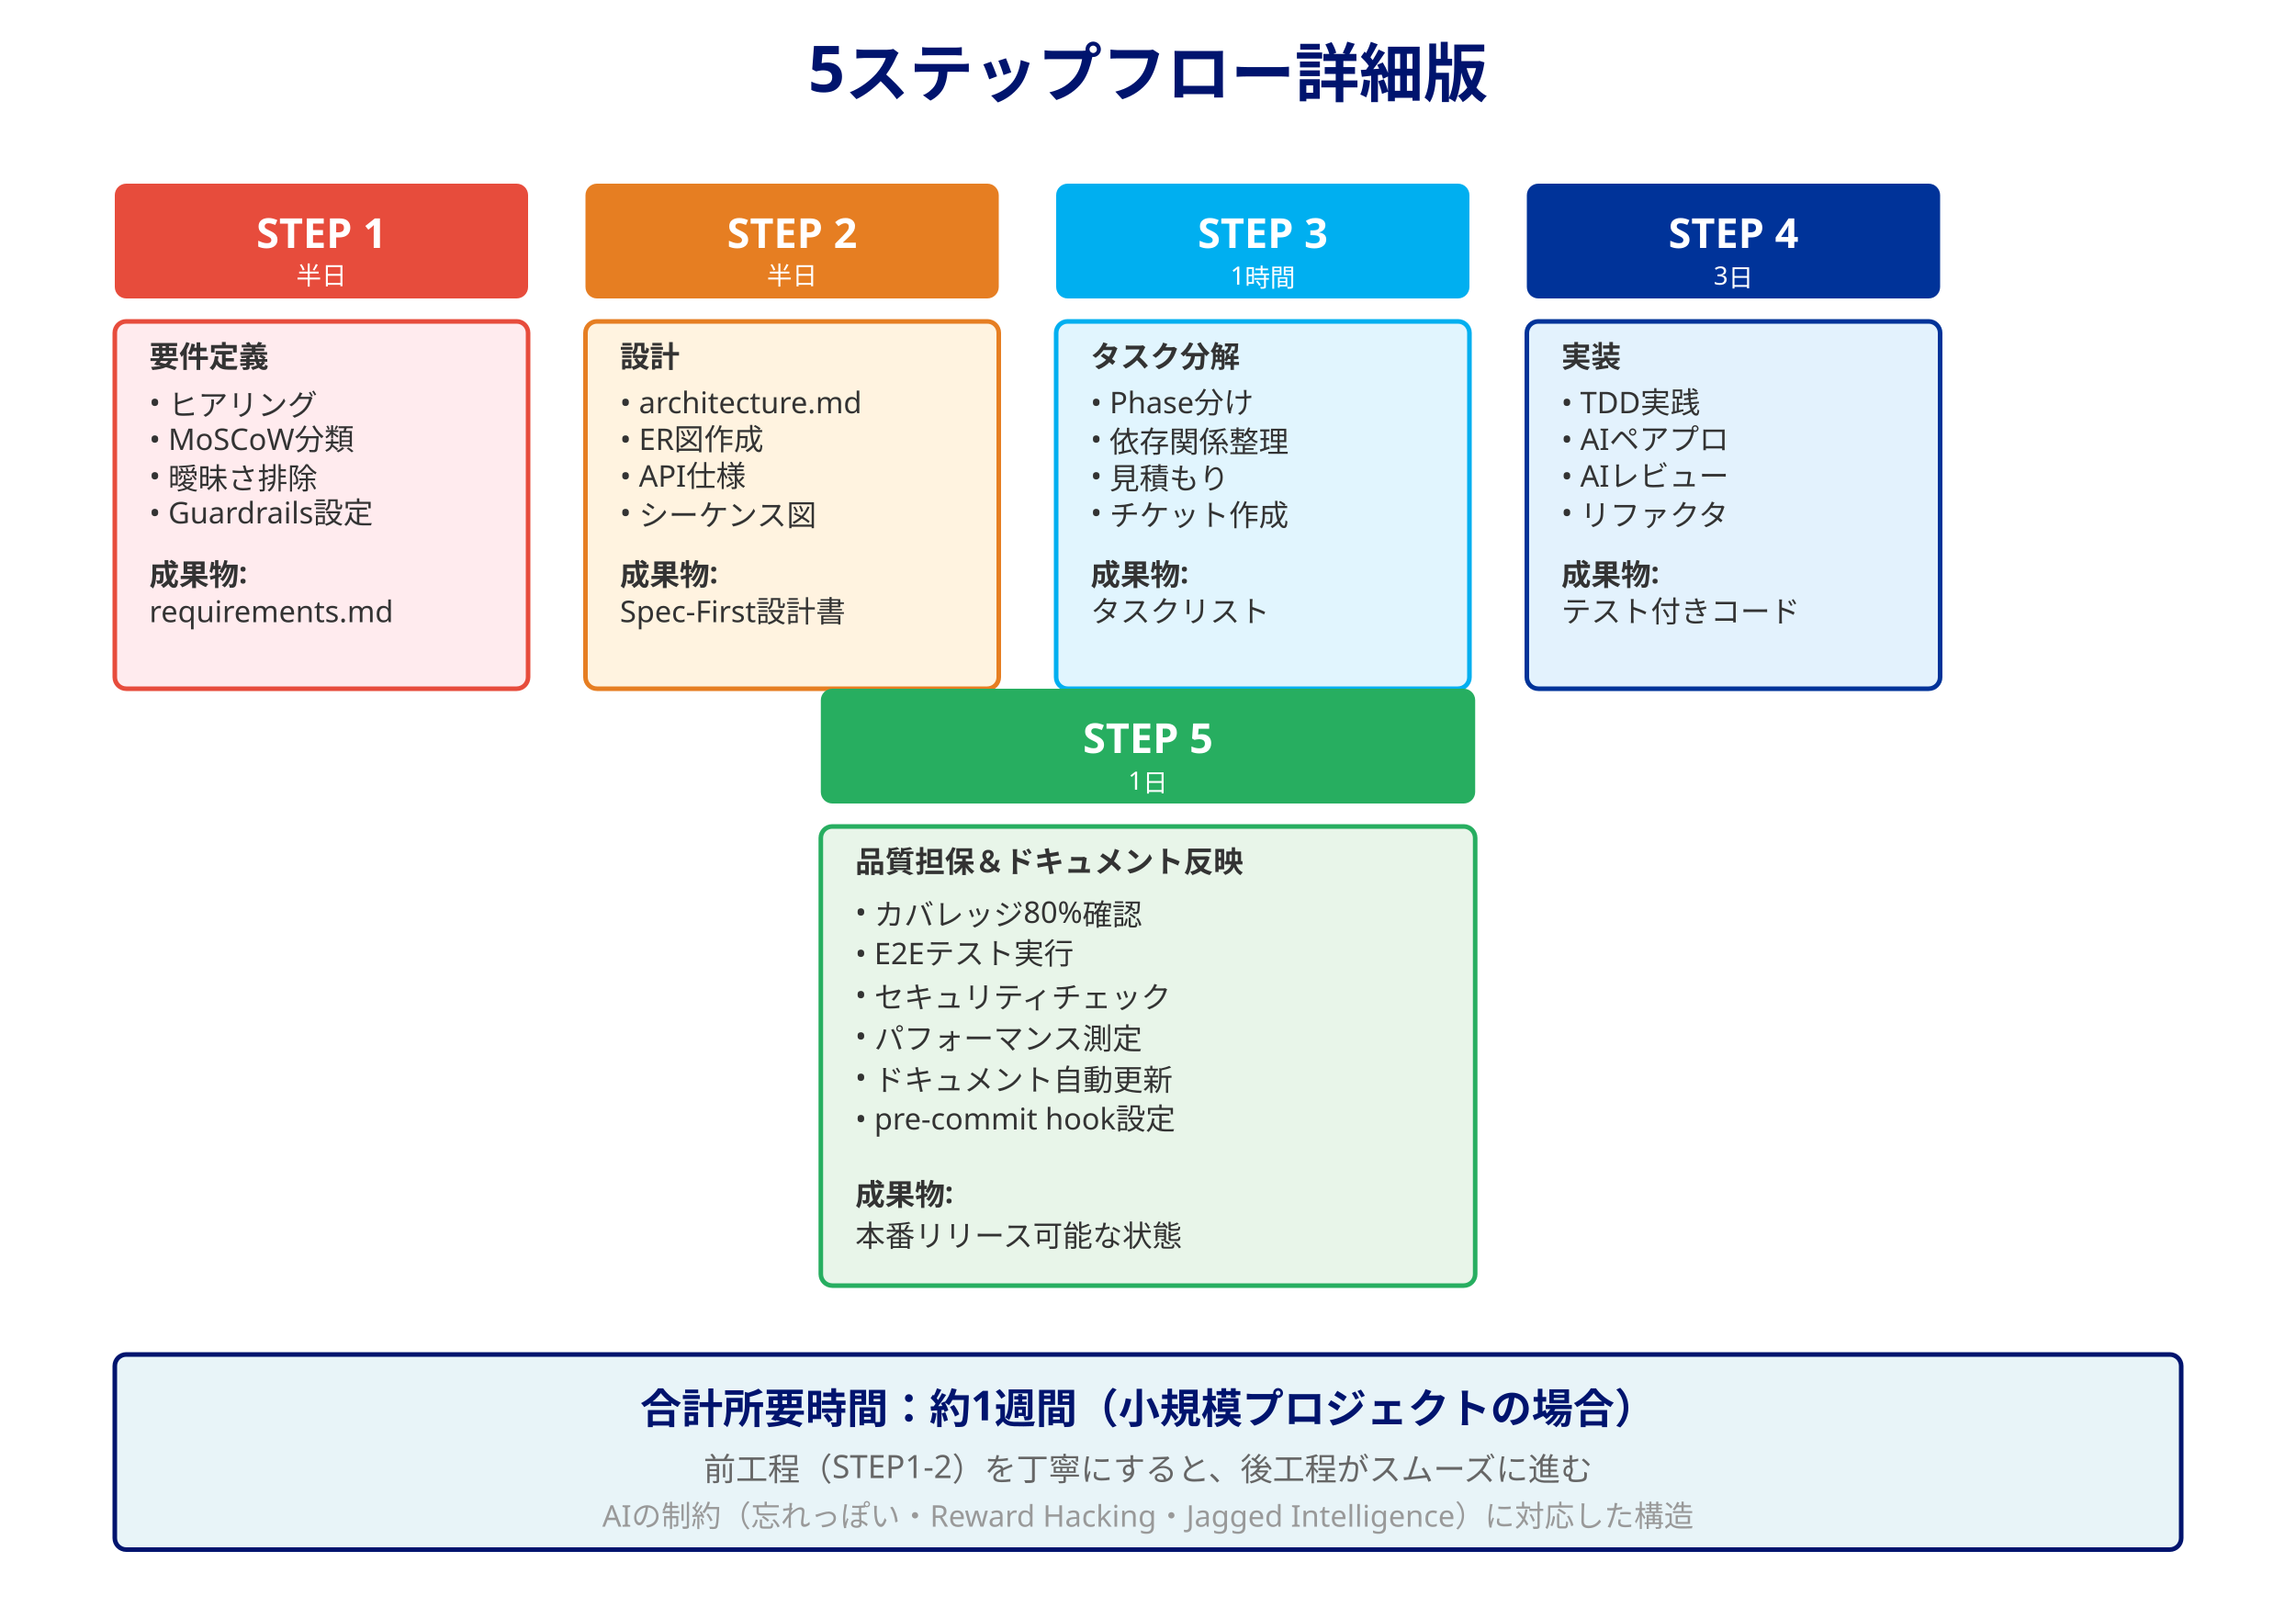
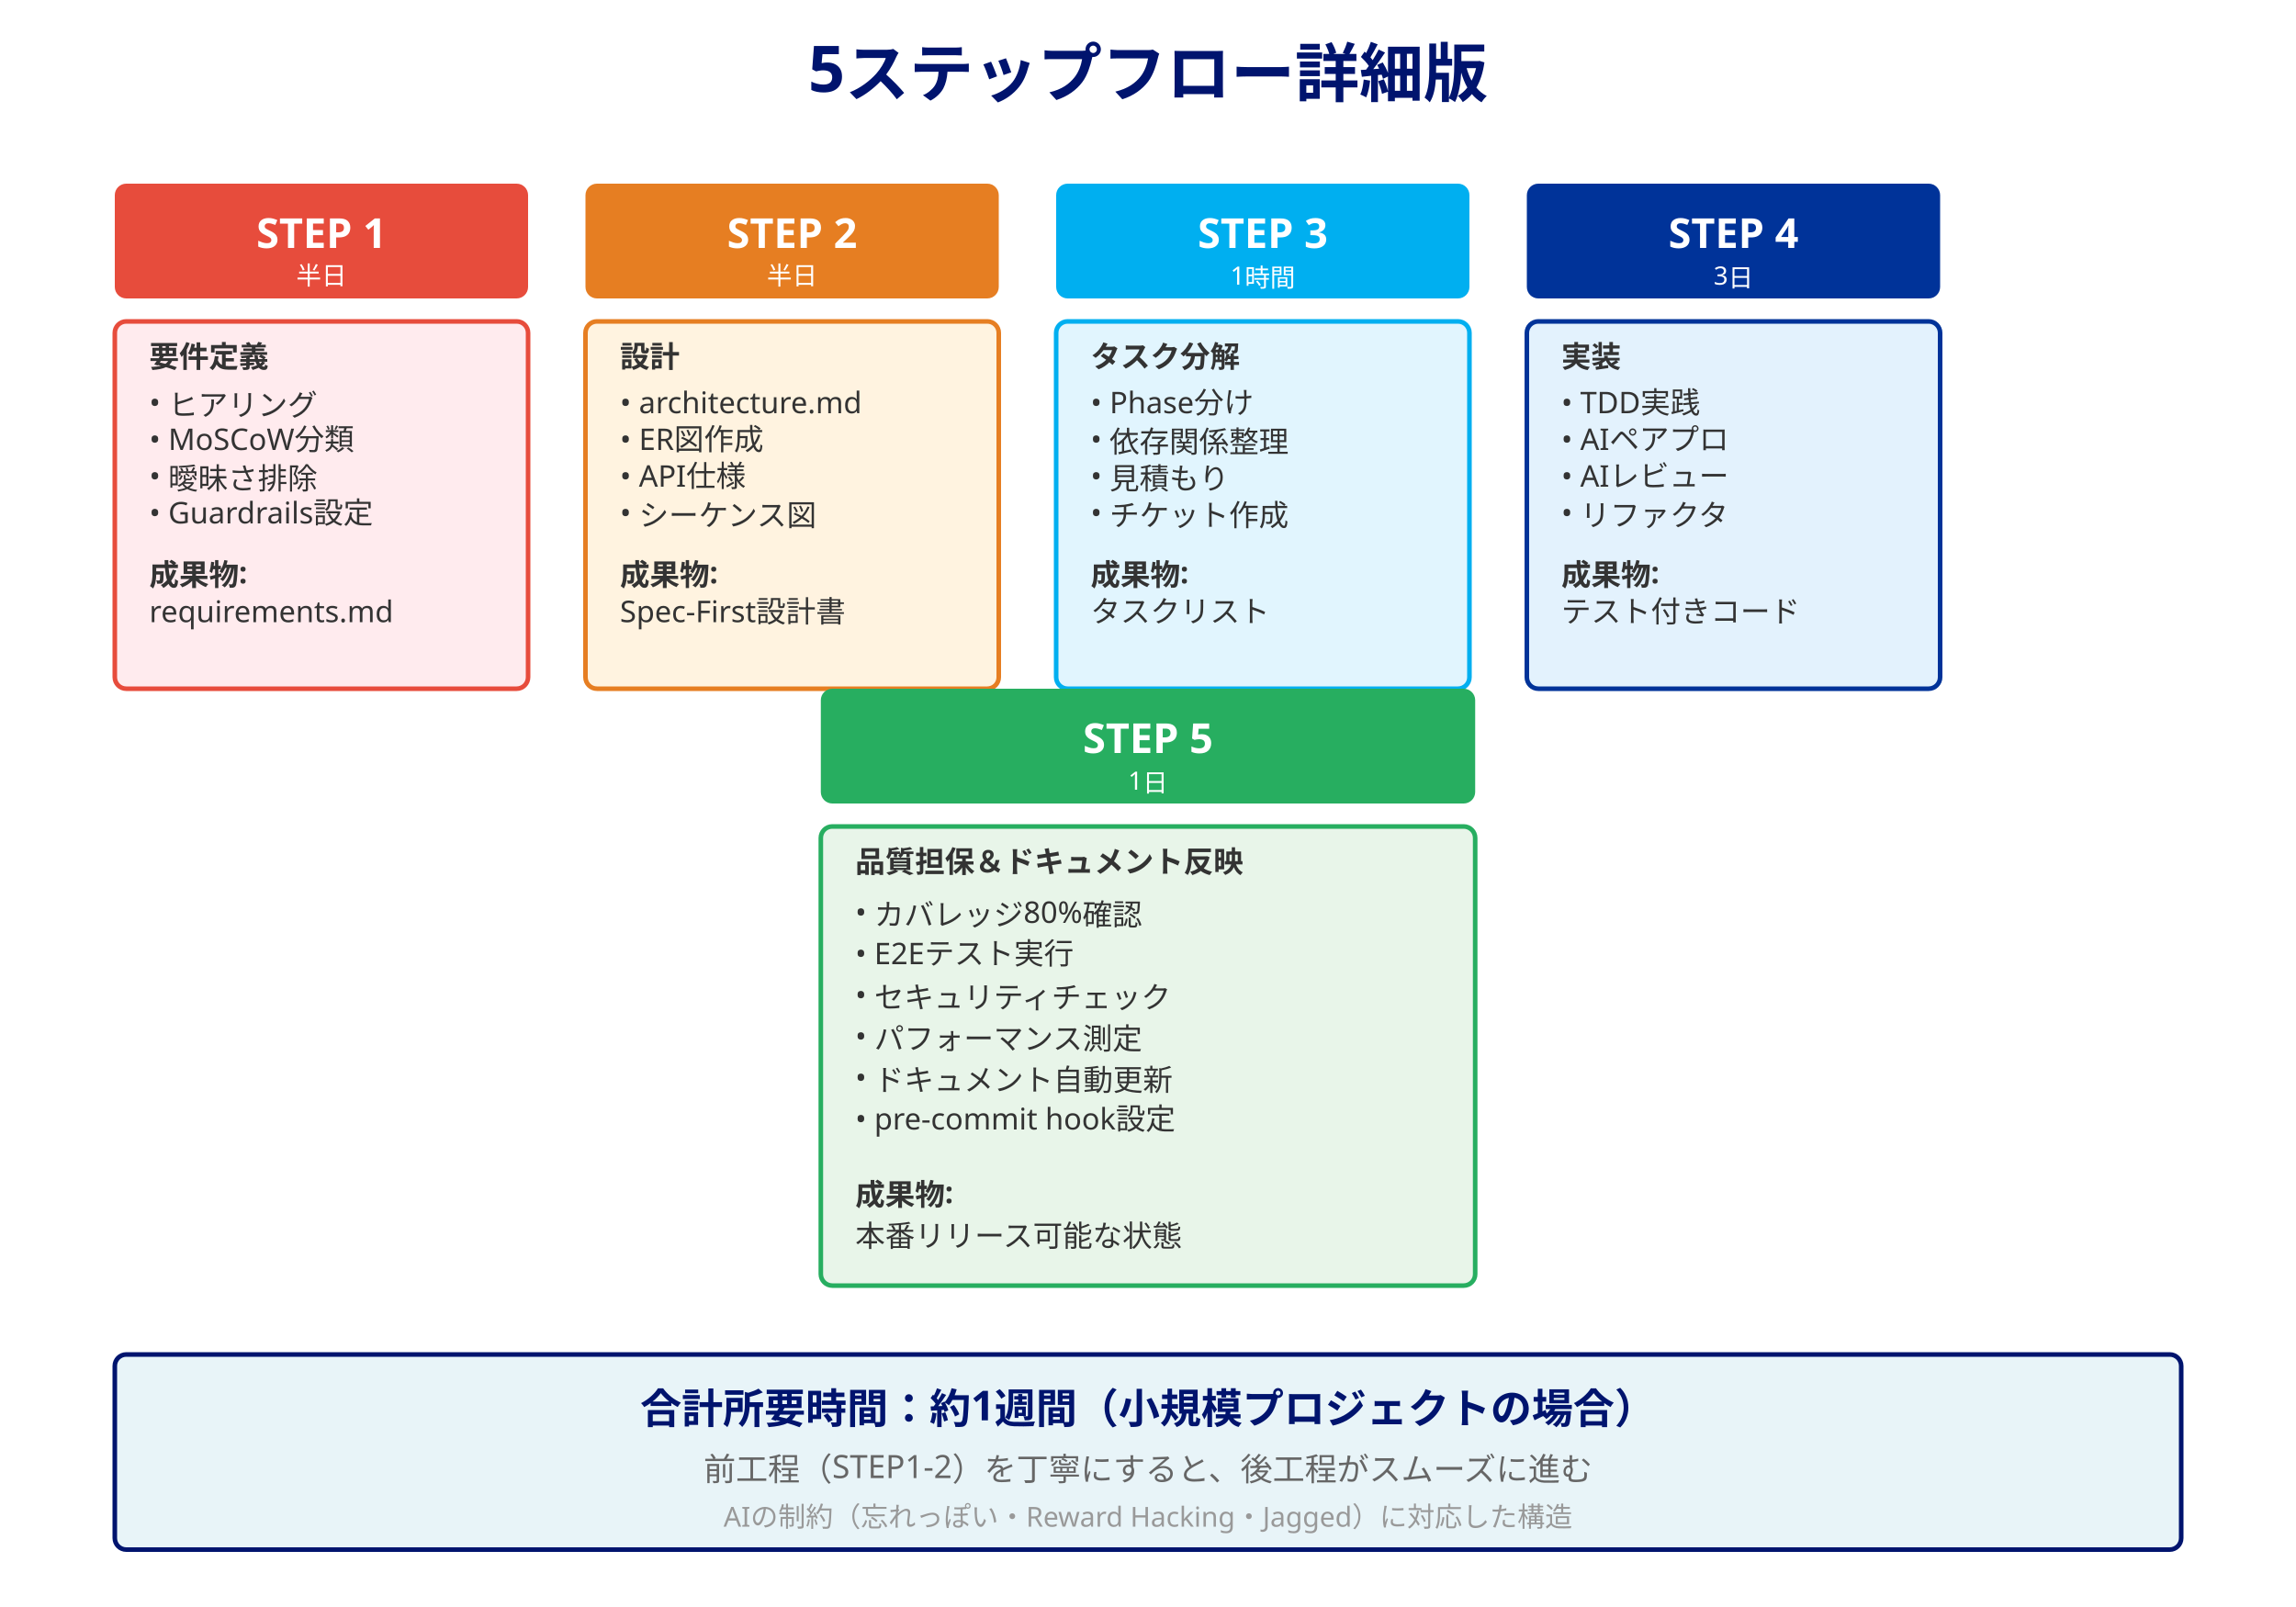
<svg xmlns="http://www.w3.org/2000/svg" viewBox="0 0 1000 700">
  <defs>
    <style>
      .title { font-family: 'Noto Sans JP', sans-serif; font-size: 28px; font-weight: bold; fill: #00146E; text-anchor: middle; }
      .step-title { font-family: 'Noto Sans JP', sans-serif; font-size: 18px; font-weight: bold; fill: white; text-anchor: middle; }
      .item { font-family: 'Noto Sans JP', sans-serif; font-size: 13px; fill: #333; }
      .time { font-family: 'Noto Sans JP', sans-serif; font-size: 11px; fill: white; text-anchor: middle; }
      .s1 { fill: #E74C3C; }
      .s2 { fill: #E67E22; }
      .s3 { fill: #00AFF0; }
      .s4 { fill: #003399; }
      .s5 { fill: #27AE60; }
    </style>
  </defs>
  <rect width="1000" height="700" fill="#FFFFFF" />
  <text x="500" y="40" class="title">5ステップフロー詳細版</text>
  <g transform="translate(50, 80)">
    <rect x="0" y="0" width="180" height="50" rx="5" class="s1" />
    <text x="90" y="28" class="step-title">STEP 1</text>
    <text x="90" y="44" class="time">半日</text>
    <rect x="0" y="60" width="180" height="160" rx="5" fill="#FFEBEE" stroke="#E74C3C" stroke-width="2" />
    <g transform="translate(15, 80)">
      <text x="0" y="0" class="item" font-weight="bold">要件定義</text>
      <text x="0" y="20" class="item" font-size="11px">• ヒアリング</text>
      <text x="0" y="36" class="item" font-size="11px">• MoSCoW分類</text>
      <text x="0" y="52" class="item" font-size="11px">• 曖昧さ排除</text>
      <text x="0" y="68" class="item" font-size="11px">• Guardrails設定</text>
      <text x="0" y="95" class="item" font-weight="bold" font-size="11px">成果物:</text>
      <text x="0" y="111" class="item" font-size="10px">requirements.md</text>
    </g>
  </g>
  <g transform="translate(255, 80)">
    <rect x="0" y="0" width="180" height="50" rx="5" class="s2" />
    <text x="90" y="28" class="step-title">STEP 2</text>
    <text x="90" y="44" class="time">半日</text>
    <rect x="0" y="60" width="180" height="160" rx="5" fill="#FFF3E0" stroke="#E67E22" stroke-width="2" />
    <g transform="translate(15, 80)">
      <text x="0" y="0" class="item" font-weight="bold">設計</text>
      <text x="0" y="20" class="item" font-size="11px">• architecture.md</text>
      <text x="0" y="36" class="item" font-size="11px">• ER図作成</text>
      <text x="0" y="52" class="item" font-size="11px">• API仕様</text>
      <text x="0" y="68" class="item" font-size="11px">• シーケンス図</text>
      <text x="0" y="95" class="item" font-weight="bold" font-size="11px">成果物:</text>
      <text x="0" y="111" class="item" font-size="10px">Spec-First設計書</text>
    </g>
  </g>
  <g transform="translate(460, 80)">
    <rect x="0" y="0" width="180" height="50" rx="5" class="s3" />
    <text x="90" y="28" class="step-title">STEP 3</text>
    <text x="90" y="44" class="time">1時間</text>
    <rect x="0" y="60" width="180" height="160" rx="5" fill="#E1F5FE" stroke="#00AFF0" stroke-width="2" />
    <g transform="translate(15, 80)">
      <text x="0" y="0" class="item" font-weight="bold">タスク分解</text>
      <text x="0" y="20" class="item" font-size="11px">• Phase分け</text>
      <text x="0" y="36" class="item" font-size="11px">• 依存関係整理</text>
      <text x="0" y="52" class="item" font-size="11px">• 見積もり</text>
      <text x="0" y="68" class="item" font-size="11px">• チケット作成</text>
      <text x="0" y="95" class="item" font-weight="bold" font-size="11px">成果物:</text>
      <text x="0" y="111" class="item" font-size="10px">タスクリスト</text>
    </g>
  </g>
  <g transform="translate(665, 80)">
    <rect x="0" y="0" width="180" height="50" rx="5" class="s4" />
    <text x="90" y="28" class="step-title">STEP 4</text>
    <text x="90" y="44" class="time">3日</text>
    <rect x="0" y="60" width="180" height="160" rx="5" fill="#E3F2FD" stroke="#003399" stroke-width="2" />
    <g transform="translate(15, 80)">
      <text x="0" y="0" class="item" font-weight="bold">実装</text>
      <text x="0" y="20" class="item" font-size="11px">• TDD実践</text>
      <text x="0" y="36" class="item" font-size="11px">• AIペアプロ</text>
      <text x="0" y="52" class="item" font-size="11px">• AIレビュー</text>
      <text x="0" y="68" class="item" font-size="11px">• リファクタ</text>
      <text x="0" y="95" class="item" font-weight="bold" font-size="11px">成果物:</text>
      <text x="0" y="111" class="item" font-size="10px">テスト付きコード</text>
    </g>
  </g>
  <g transform="translate(357.5, 300)">
    <rect x="0" y="0" width="285" height="50" rx="5" class="s5" />
    <text x="142.5" y="28" class="step-title">STEP 5</text>
    <text x="142.5" y="44" class="time">1日</text>
    <rect x="0" y="60" width="285" height="200" rx="5" fill="#E8F5E9" stroke="#27AE60" stroke-width="2" />
    <g transform="translate(15, 80)">
      <text x="0" y="0" class="item" font-weight="bold">品質担保＆ドキュメント反映</text>
      <text x="0" y="22" class="item" font-size="11px">• カバレッジ80%確認</text>
      <text x="0" y="40" class="item" font-size="11px">• E2Eテスト実行</text>
      <text x="0" y="58" class="item" font-size="11px">• セキュリティチェック</text>
      <text x="0" y="76" class="item" font-size="11px">• パフォーマンス測定</text>
      <text x="0" y="94" class="item" font-size="11px">• ドキュメント自動更新</text>
      <text x="0" y="112" class="item" font-size="11px">• pre-commit hook設定</text>
      <text x="0" y="145" class="item" font-weight="bold" font-size="11px">成果物:</text>
      <text x="0" y="163" class="item" font-size="10px">本番リリース可能な状態</text>
    </g>
  </g>
  <rect x="50" y="590" width="900" height="85" rx="5" fill="#E8F4F8" stroke="#00146E" stroke-width="2" />
  <text x="500" y="620" style="font-family: 'Noto Sans JP', sans-serif; font-size: 18px; font-weight: bold; fill: #00146E; text-anchor: middle;">
    合計所要時間：約1週間（小規模プロジェクトの場合）
  </text>
  <text x="500" y="645" style="font-family: 'Noto Sans JP', sans-serif; font-size: 14px; fill: #666; text-anchor: middle;">
    前工程（STEP1-2）を丁寧にすると、後工程がスムーズに進む
  </text>
-   <text x="500" y="665" style="font-family: 'Noto Sans JP', sans-serif; font-size: 13px; fill: #999; text-anchor: middle;">
-     AIの制約（忘れっぽい・Reward Hacking・Jagged Intelligence）に対応した構造
+   <text x="500" y="665" style="font-family: 'Noto Sans JP', sans-serif; font-size: 12px; fill: #999; text-anchor: middle;">
+     AIの制約（忘れっぽい・Reward Hacking・Jagged）に対応した構造
  </text>
</svg>
